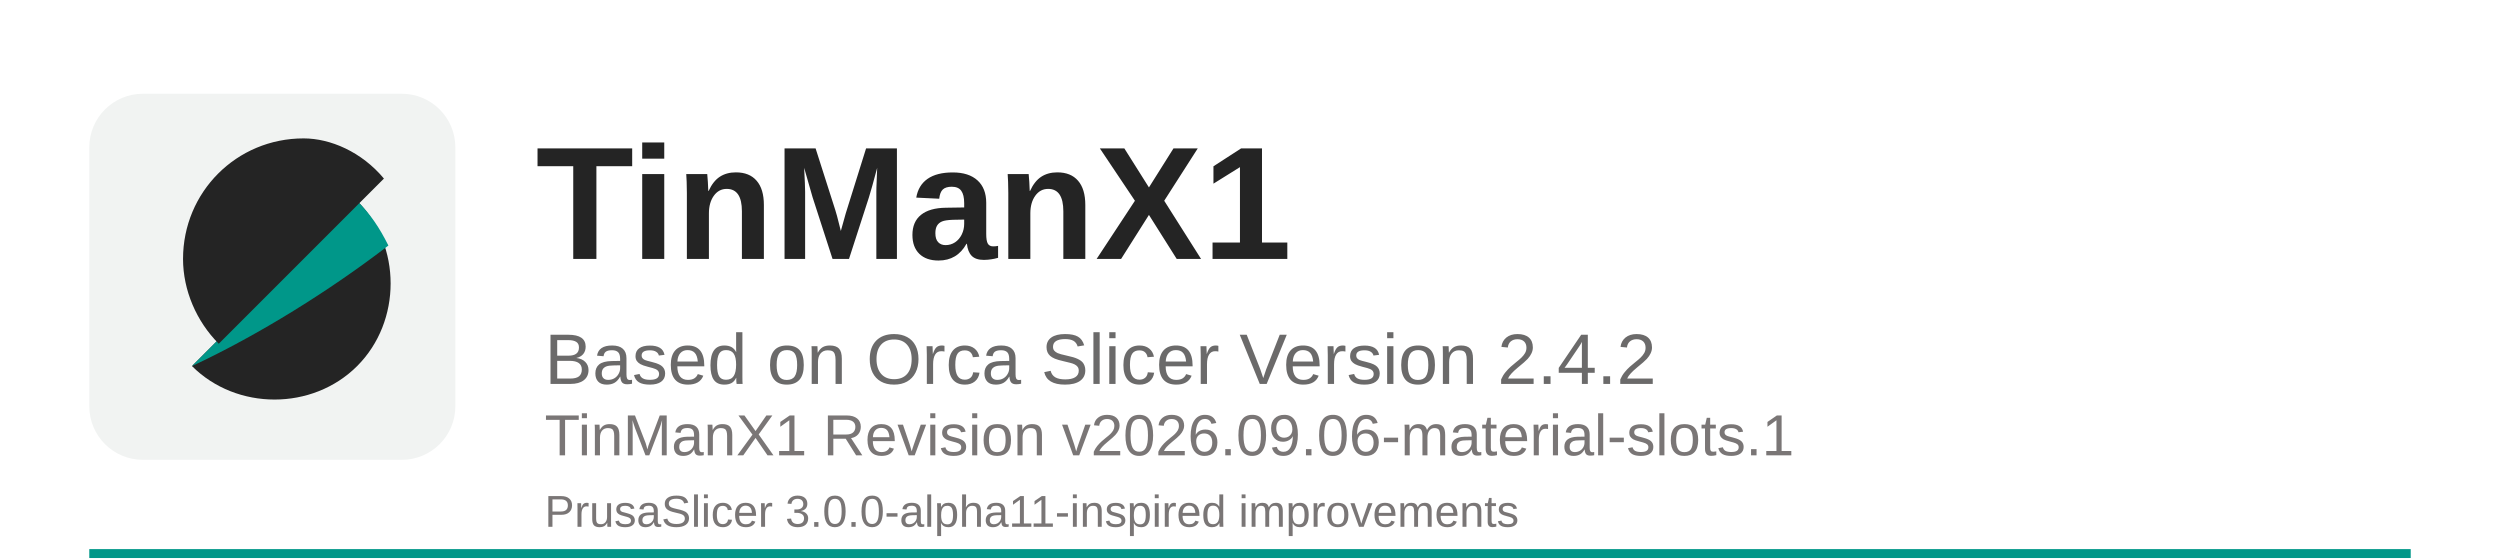
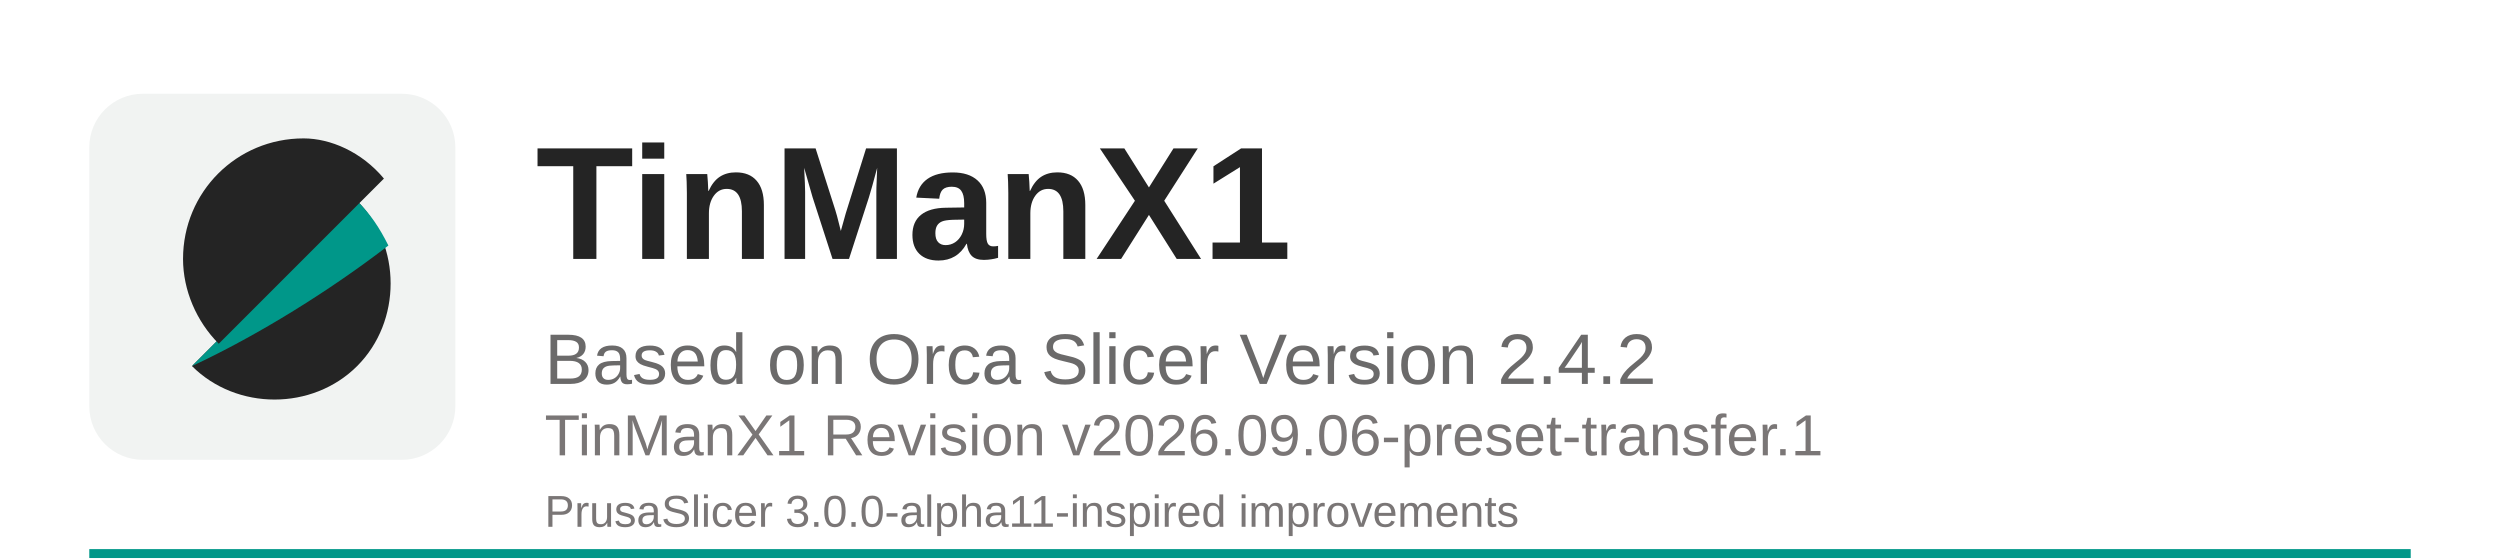
<svg xmlns="http://www.w3.org/2000/svg" width="560" height="125" viewBox="0 0 560 125">
  <rect x="20" y="123" width="520" height="2" fill="#009789" />
  <rect x="20" y="21" width="82" height="82" rx="12" fill="#f1f3f2" />
  <path d="M43 82c10 10 27 10 37 0s10-27 0-37L43 82z" fill="#242424" />
  <path d="M80 45L43 82c15-7 31-17 44-27-2-4-4-7-7-10z" fill="#009789" />
  <path d="M68 31c-15 0-27 12-27 27 0 7 3 14 8 19l37-37c-5-6-12-9-18-9z" fill="#242424" />
  <text x="120" y="58" font-family="Arial, Helvetica, sans-serif" font-size="36" font-weight="700" fill="#242424">TinManX1</text>
  <text x="122" y="86" font-family="Arial, Helvetica, sans-serif" font-size="16" fill="#6b6a6a">Based on Orca Slicer Version 2.4.2</text>
-   <text x="122" y="102" font-family="Arial, Helvetica, sans-serif" font-size="13" fill="#7a7676">TinManX1 Revision v2026.09.06-material-slots.1</text>
+   <text x="122" y="102" font-family="Arial, Helvetica, sans-serif" font-size="13" fill="#7a7676">TinManX1 Revision v2026.09.06-preset-transfer.1</text>
  <text x="122" y="118" font-family="Arial, Helvetica, sans-serif" font-size="10" fill="#7a7676">PrusaSlicer 3.0.0-alpha11-inspired improvements</text>
</svg>
